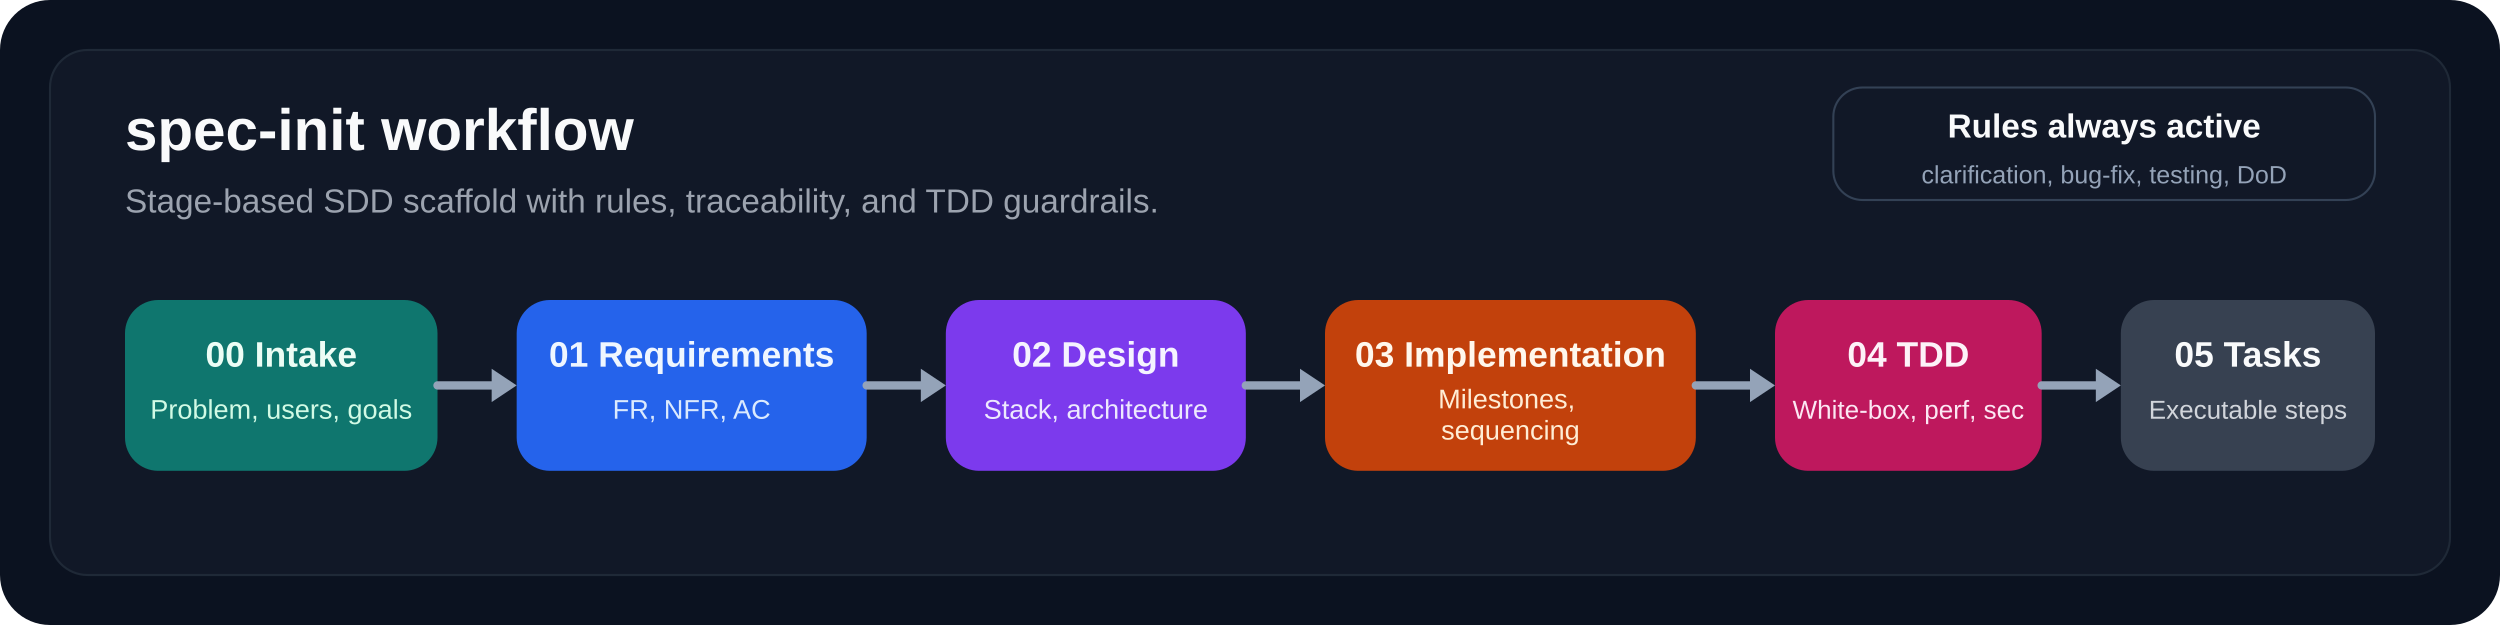
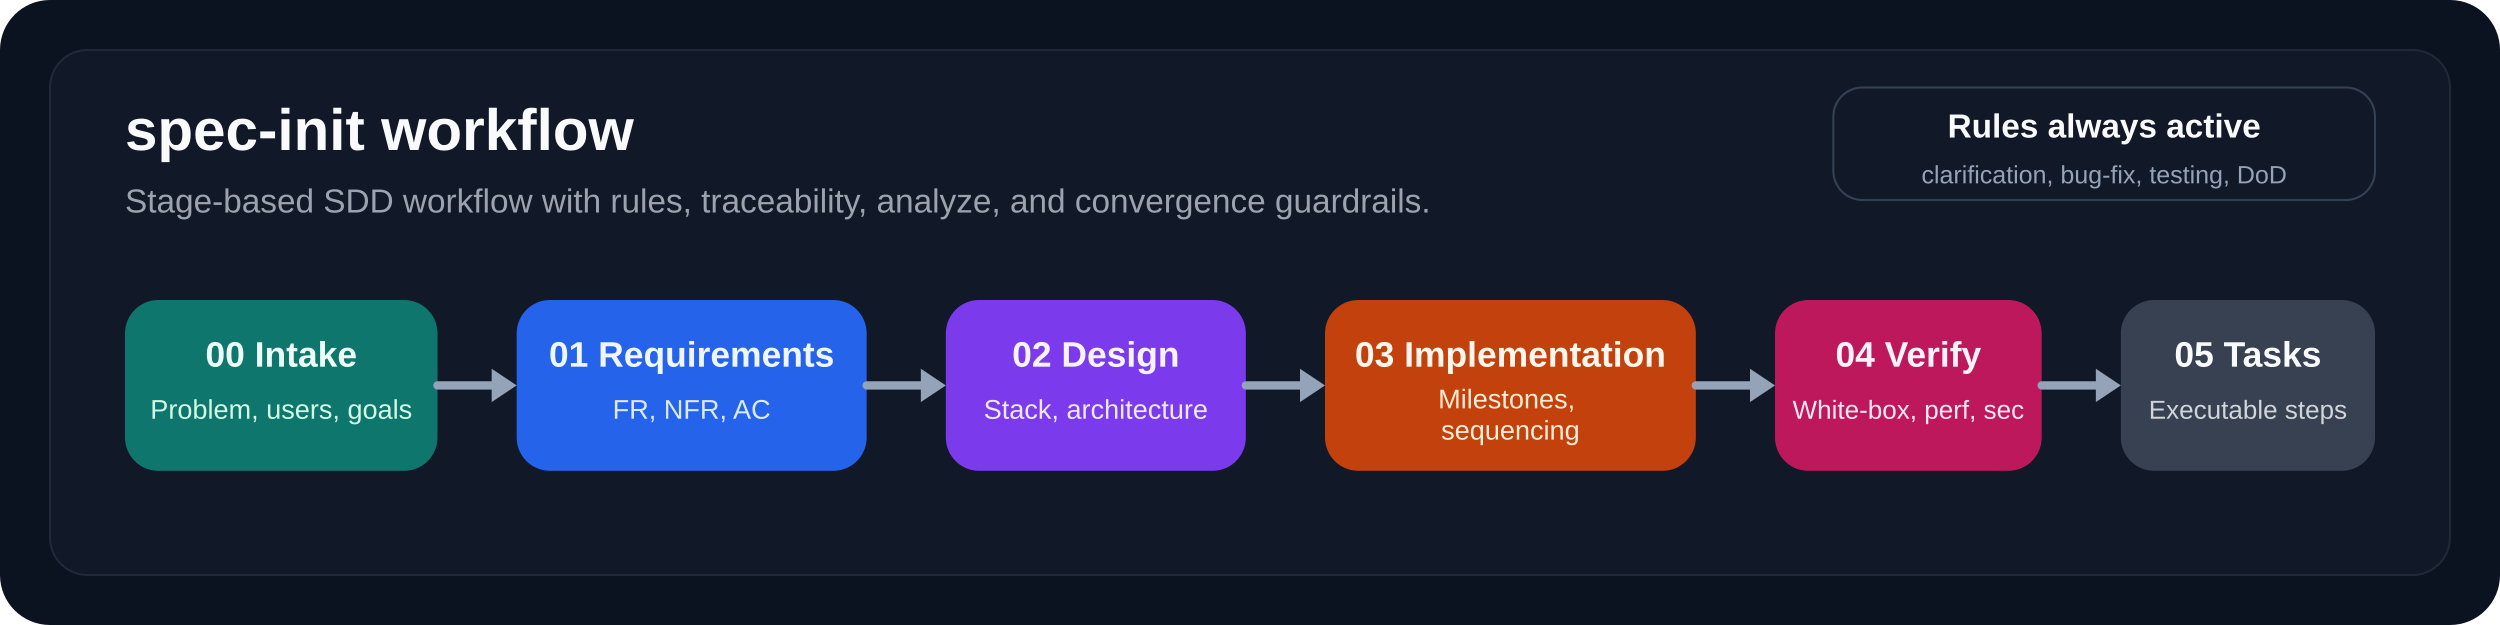
<svg xmlns="http://www.w3.org/2000/svg" width="1200" height="300" viewBox="0 0 1200 300" fill="none">
  <rect width="1200" height="300" rx="24" fill="#0B1220" />
  <rect x="24" y="24" width="1152" height="252" rx="18" fill="#111827" stroke="#1F2937" />
  <text x="60" y="72" fill="#F9FAFB" font-family="Arial, Helvetica, sans-serif" font-size="28" font-weight="700">spec-init workflow</text>
-   <text x="60" y="102" fill="#9CA3AF" font-family="Arial, Helvetica, sans-serif" font-size="16">Stage-based SDD scaffold with rules, traceability, and TDD guardrails.</text>
+   <text x="60" y="102" fill="#9CA3AF" font-family="Arial, Helvetica, sans-serif" font-size="16">Stage-based SDD workflow with rules, traceability, analyze, and convergence guardrails.</text>
  <g font-family="Arial, Helvetica, sans-serif" text-anchor="middle">
    <rect x="60" y="144" width="150" height="82" rx="16" fill="#0F766E" />
    <text x="135" y="176" fill="#ECFDF5" font-size="17" font-weight="700">00 Intake</text>
    <text x="135" y="201" fill="#D1FAE5" font-size="13">Problem, users, goals</text>
    <rect x="248" y="144" width="168" height="82" rx="16" fill="#2563EB" />
    <text x="332" y="176" fill="#EFF6FF" font-size="17" font-weight="700">01 Requirements</text>
    <text x="332" y="201" fill="#DBEAFE" font-size="13">FR, NFR, AC</text>
    <rect x="454" y="144" width="144" height="82" rx="16" fill="#7C3AED" />
    <text x="526" y="176" fill="#F5F3FF" font-size="17" font-weight="700">02 Design</text>
    <text x="526" y="201" fill="#EDE9FE" font-size="13">Stack, architecture</text>
    <rect x="636" y="144" width="178" height="82" rx="16" fill="#C2410C" />
    <text x="725" y="176" fill="#FFF7ED" font-size="17" font-weight="700">03 Implementation</text>
    <text x="725" y="196" fill="#FFEDD5" font-size="13">
      <tspan x="725" dy="0">Milestones,</tspan>
      <tspan x="725" dy="15">sequencing</tspan>
    </text>
    <rect x="852" y="144" width="128" height="82" rx="16" fill="#BE185D" />
-     <text x="916" y="176" fill="#FDF2F8" font-size="17" font-weight="700">04 TDD</text>
+     <text x="916" y="176" fill="#FDF2F8" font-size="17" font-weight="700">04 Verify</text>
    <text x="916" y="201" fill="#FCE7F3" font-size="12.5">White-box, perf, sec</text>
    <rect x="1018" y="144" width="122" height="82" rx="16" fill="#374151" />
    <text x="1079" y="176" fill="#F9FAFB" font-size="17" font-weight="700">05 Tasks</text>
    <text x="1079" y="201" fill="#D1D5DB" font-size="12.5">Executable steps</text>
  </g>
  <g stroke="#94A3B8" stroke-width="4" stroke-linecap="round">
    <path d="M210 185H238" />
    <path d="M416 185H444" />
    <path d="M598 185H626" />
    <path d="M814 185H842" />
    <path d="M980 185H1008" />
  </g>
  <g fill="#94A3B8">
    <path d="M236 177L248 185L236 193V177Z" />
    <path d="M442 177L454 185L442 193V177Z" />
    <path d="M624 177L636 185L624 193V177Z" />
    <path d="M840 177L852 185L840 193V177Z" />
    <path d="M1006 177L1018 185L1006 193V177Z" />
  </g>
  <rect x="880" y="42" width="260" height="54" rx="14" fill="#111827" stroke="#334155" />
  <text x="1010" y="66" fill="#F9FAFB" font-family="Arial, Helvetica, sans-serif" font-size="16" font-weight="700" text-anchor="middle">Rules always active</text>
  <text x="1010" y="88" fill="#94A3B8" font-family="Arial, Helvetica, sans-serif" font-size="12" text-anchor="middle">clarification, bug-fix, testing, DoD</text>
</svg>
